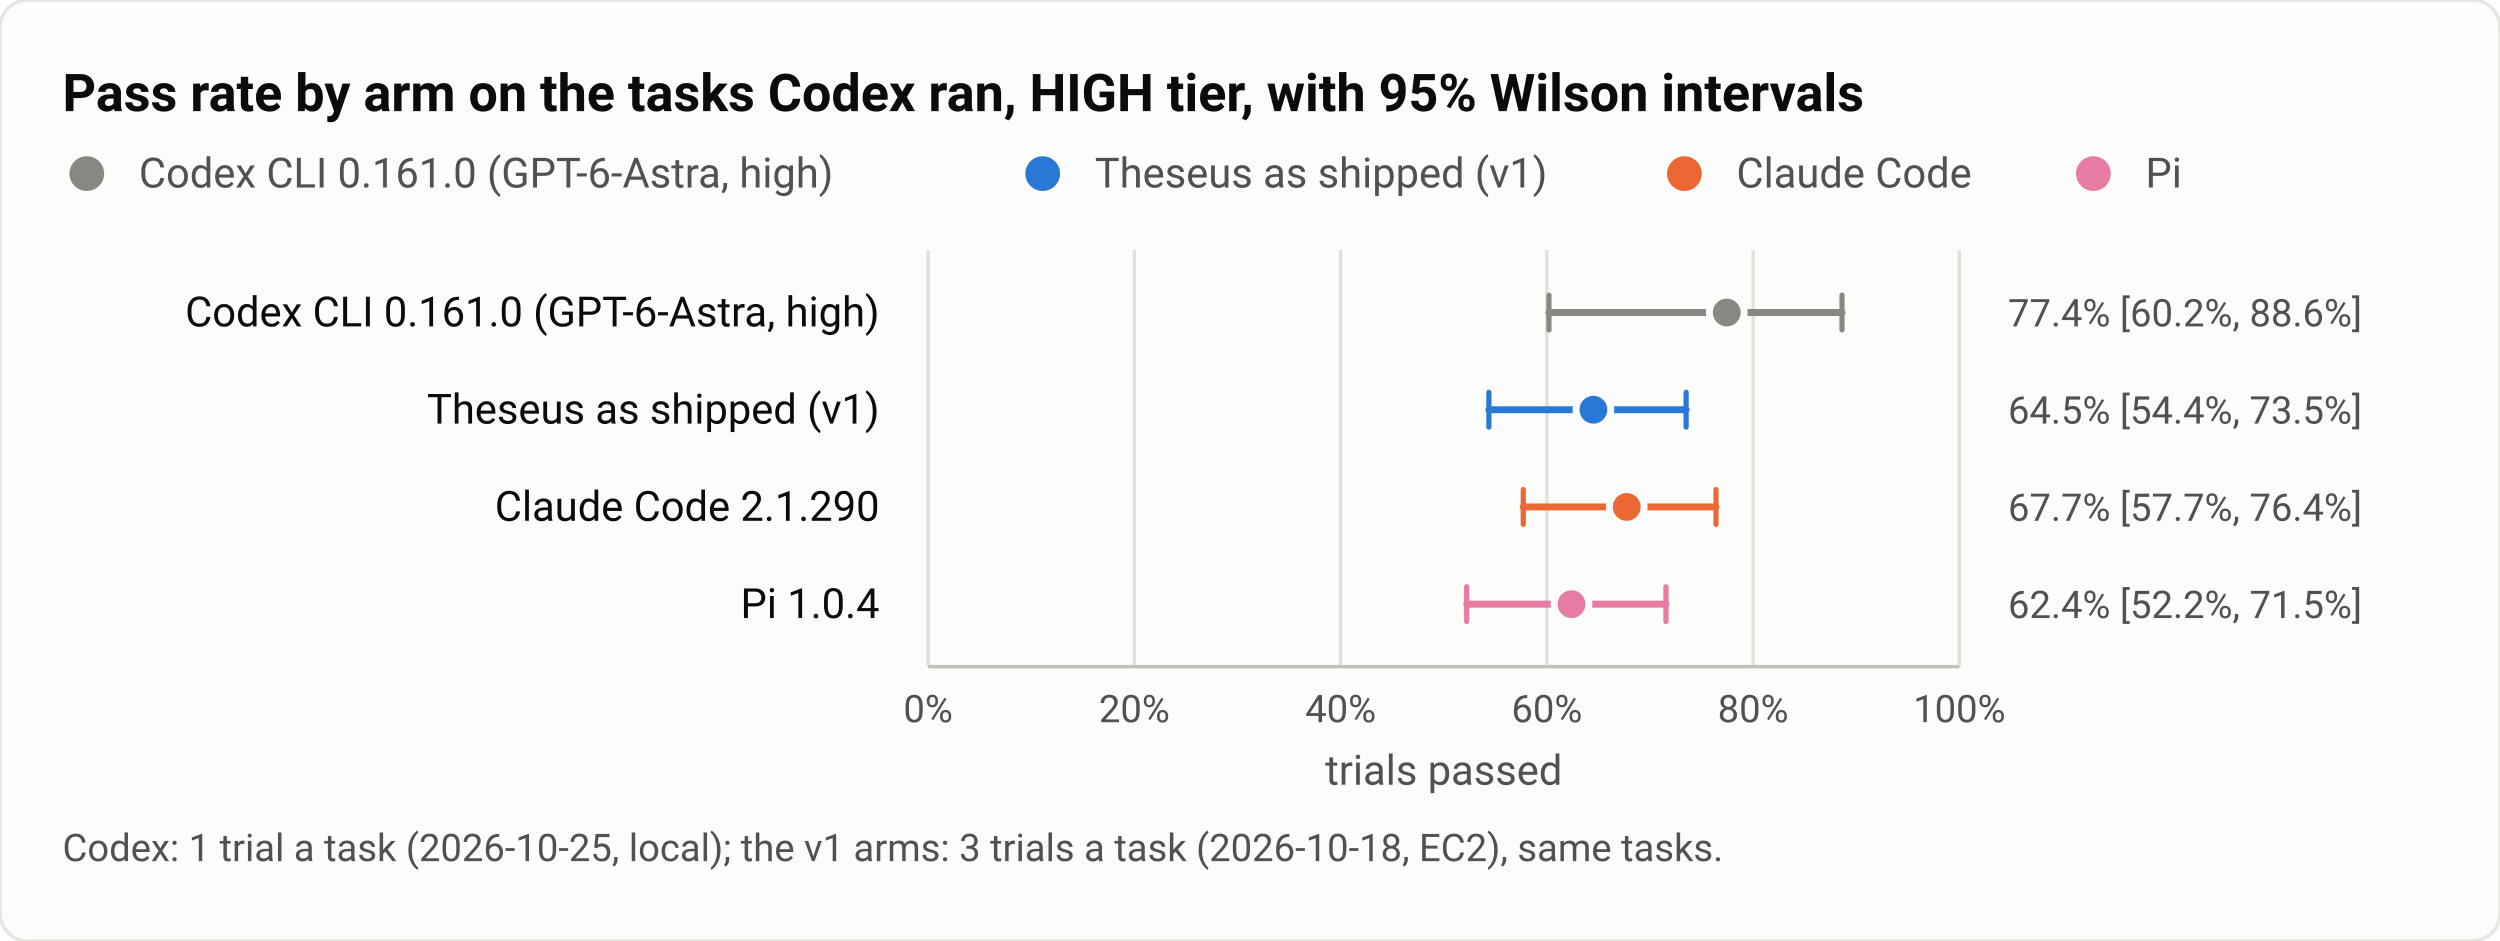
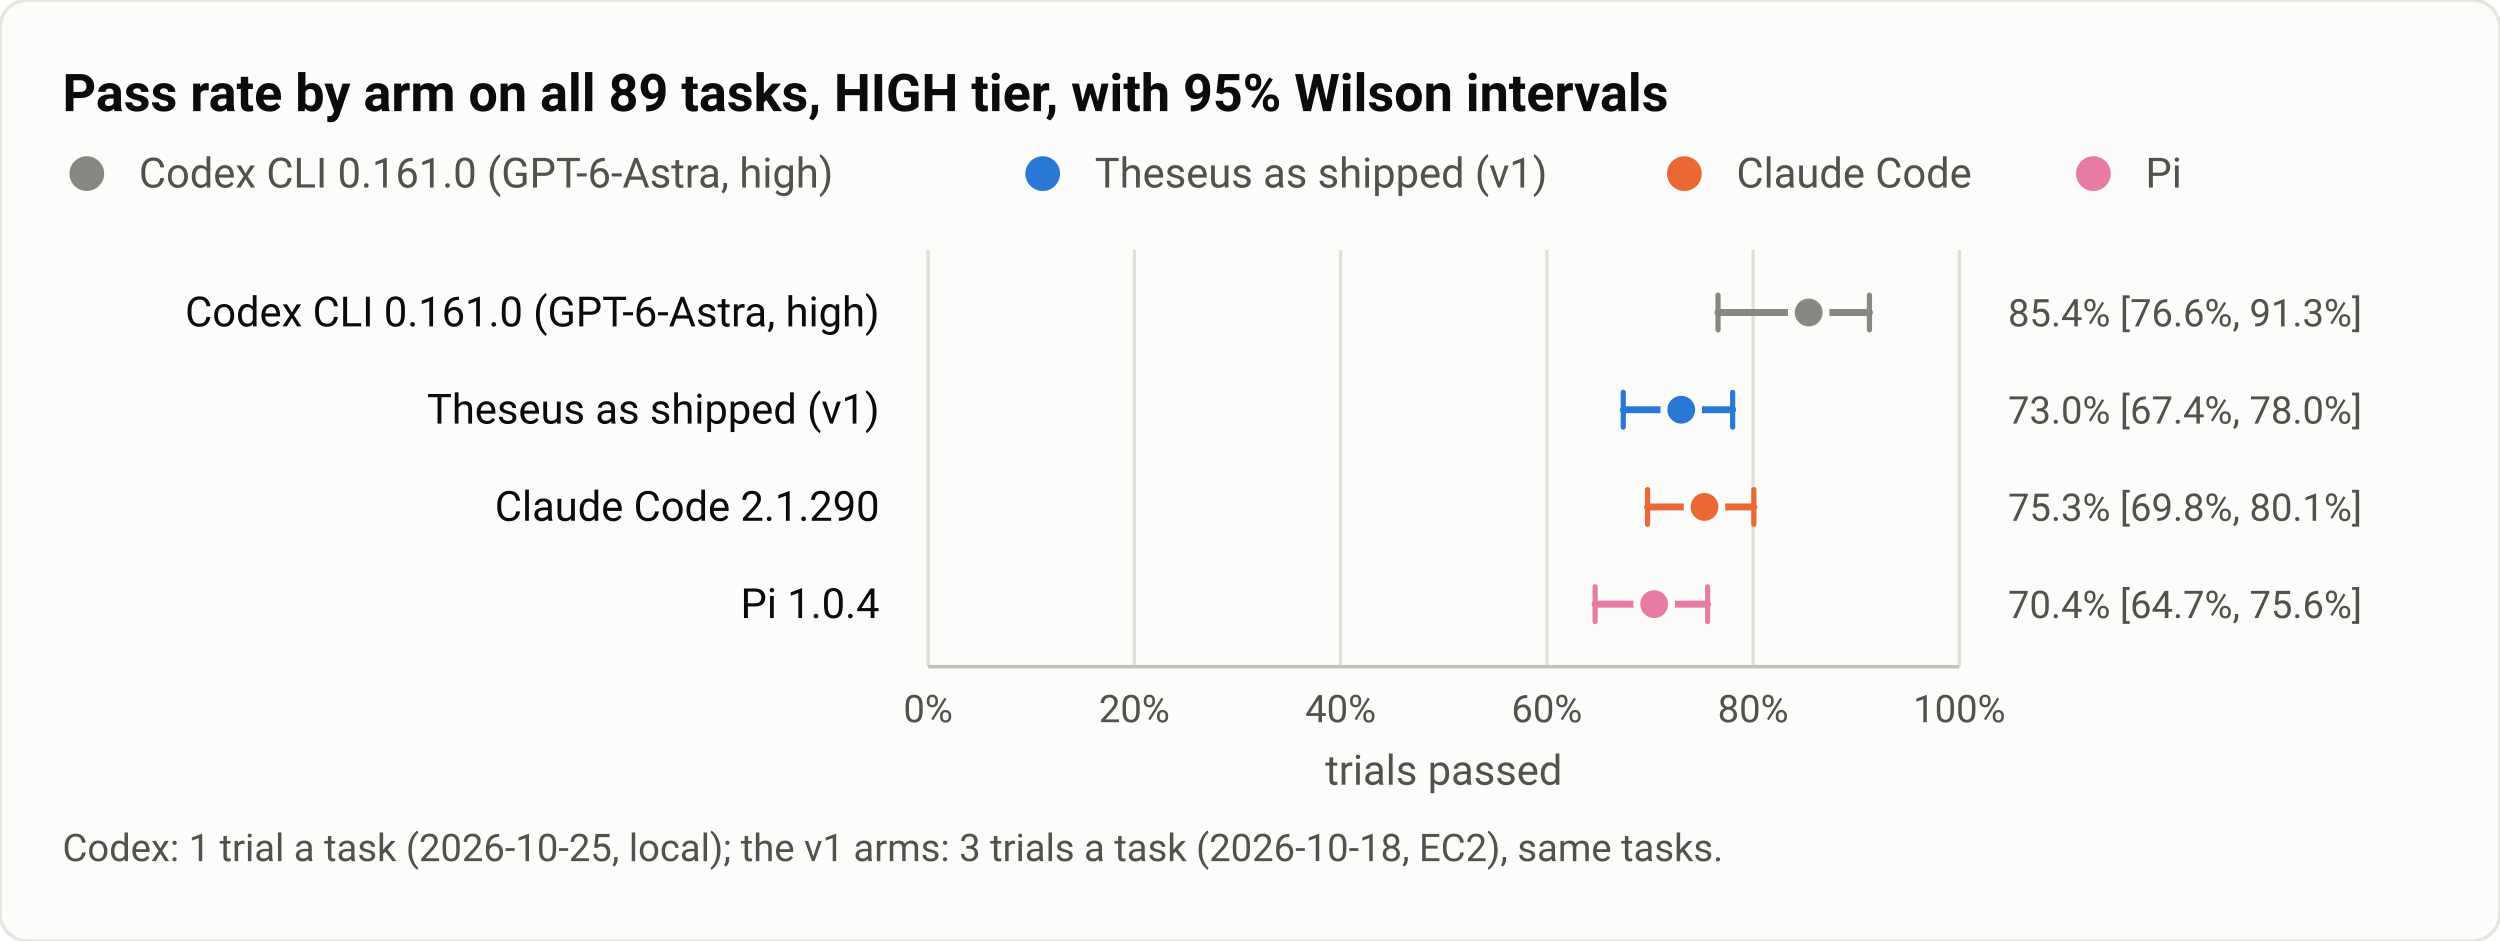
<svg xmlns="http://www.w3.org/2000/svg" width="720" height="271" viewBox="0 0 720 271" role="img" aria-labelledby="t-pass-rates-codex t-pass-rates-codex-d" font-family="system-ui, -apple-system, 'Segoe UI', Roboto, Helvetica, Arial, sans-serif">
  <rect width="720" height="271" rx="8" fill="#fcfcfb" stroke="#e6e5df" />
-   <text x="18.0" y="32.0" font-size="15" fill="#0b0b0b" font-weight="600">Pass rate by arm on the tasks Codex ran, HIGH tier, with 95% Wilson intervals</text>
+   <text x="18.0" y="32.0" font-size="15" fill="#0b0b0b" font-weight="600">Pass rate by arm on all 89 tasks, HIGH tier, with 95% Wilson intervals</text>
  <circle cx="25.0" cy="50.0" r="5" fill="#898781" />
  <text x="40.0" y="54.0" font-size="12" fill="#52514e">Codex CLI 0.161.0 (GPT-6-Astra, high)</text>
  <circle cx="300.3" cy="50.0" r="5" fill="#2a78d6" />
  <text x="315.3" y="54.0" font-size="12" fill="#52514e">Theseus as shipped (v1)</text>
  <circle cx="485.1" cy="50.0" r="5" fill="#eb6834" />
  <text x="500.1" y="54.0" font-size="12" fill="#52514e">Claude Code</text>
  <circle cx="602.9" cy="50.0" r="5" fill="#e87ba4" />
  <text x="617.9" y="54.0" font-size="12" fill="#52514e">Pi</text>
  <line x1="267.3" y1="72.0" x2="267.3" y2="192.0" stroke="#e1e0d9" stroke-width="1" />
  <line x1="326.7" y1="72.0" x2="326.7" y2="192.0" stroke="#e1e0d9" stroke-width="1" />
  <line x1="386.1" y1="72.0" x2="386.1" y2="192.0" stroke="#e1e0d9" stroke-width="1" />
  <line x1="445.5" y1="72.0" x2="445.5" y2="192.0" stroke="#e1e0d9" stroke-width="1" />
  <line x1="504.9" y1="72.0" x2="504.9" y2="192.0" stroke="#e1e0d9" stroke-width="1" />
  <line x1="564.3" y1="72.0" x2="564.3" y2="192.0" stroke="#e1e0d9" stroke-width="1" />
  <text x="253.3" y="94.0" font-size="12" fill="#0b0b0b" text-anchor="end">Codex CLI 0.161.0 (GPT-6-Astra, high)</text>
  <g>
-     <line x1="446.1" y1="90.0" x2="530.5" y2="90.0" stroke="#898781" stroke-width="2" stroke-linecap="round" />
-     <line x1="446.1" y1="85.0" x2="446.1" y2="95.0" stroke="#898781" stroke-width="1.5" stroke-linecap="round" />
-     <line x1="530.5" y1="85.0" x2="530.5" y2="95.0" stroke="#898781" stroke-width="1.5" stroke-linecap="round" />
-     <circle cx="497.3" cy="90.0" r="12" fill="transparent" />
-     <circle cx="497.3" cy="90.0" r="5" fill="#898781" stroke="#fcfcfb" stroke-width="2" />
+     <line x1="494.8" y1="90.0" x2="538.4" y2="90.0" stroke="#898781" stroke-width="2" stroke-linecap="round" />
+     <line x1="494.8" y1="85.0" x2="494.8" y2="95.0" stroke="#898781" stroke-width="1.5" stroke-linecap="round" />
+     <line x1="538.4" y1="85.0" x2="538.4" y2="95.0" stroke="#898781" stroke-width="1.5" stroke-linecap="round" />
+     <circle cx="520.9" cy="90.0" r="12" fill="transparent" />
+     <circle cx="520.9" cy="90.0" r="5" fill="#898781" stroke="#fcfcfb" stroke-width="2" />
  </g>
-   <text x="578.3" y="94.0" font-size="11" fill="#52514e" style="font-variant-numeric: tabular-nums">77.4%  [60.2%, 88.6%]</text>
+   <text x="578.3" y="94.0" font-size="11" fill="#52514e" style="font-variant-numeric: tabular-nums">85.4%  [76.6%, 91.3%]</text>
  <text x="253.3" y="122.0" font-size="12" fill="#0b0b0b" text-anchor="end">Theseus as shipped (v1)</text>
  <g>
-     <line x1="428.8" y1="118.0" x2="485.6" y2="118.0" stroke="#2a78d6" stroke-width="2" stroke-linecap="round" />
-     <line x1="428.8" y1="113.0" x2="428.8" y2="123.0" stroke="#2a78d6" stroke-width="1.5" stroke-linecap="round" />
-     <line x1="485.6" y1="113.0" x2="485.6" y2="123.0" stroke="#2a78d6" stroke-width="1.5" stroke-linecap="round" />
-     <circle cx="458.9" cy="118.0" r="12" fill="transparent" />
-     <circle cx="458.9" cy="118.0" r="5" fill="#2a78d6" stroke="#fcfcfb" stroke-width="2" />
+     <line x1="467.5" y1="118.0" x2="499.0" y2="118.0" stroke="#2a78d6" stroke-width="2" stroke-linecap="round" />
+     <line x1="467.5" y1="113.0" x2="467.5" y2="123.0" stroke="#2a78d6" stroke-width="1.5" stroke-linecap="round" />
+     <line x1="499.0" y1="113.0" x2="499.0" y2="123.0" stroke="#2a78d6" stroke-width="1.5" stroke-linecap="round" />
+     <circle cx="484.2" cy="118.0" r="12" fill="transparent" />
+     <circle cx="484.2" cy="118.0" r="5" fill="#2a78d6" stroke="#fcfcfb" stroke-width="2" />
  </g>
-   <text x="578.3" y="122.0" font-size="11" fill="#52514e" style="font-variant-numeric: tabular-nums">64.5%  [54.4%, 73.5%]</text>
+   <text x="578.3" y="122.0" font-size="11" fill="#52514e" style="font-variant-numeric: tabular-nums">73.0%  [67.4%, 78.0%]</text>
  <text x="253.3" y="150.0" font-size="12" fill="#0b0b0b" text-anchor="end">Claude Code 2.1.290</text>
  <g>
-     <line x1="438.7" y1="146.0" x2="494.2" y2="146.0" stroke="#eb6834" stroke-width="2" stroke-linecap="round" />
-     <line x1="438.7" y1="141.0" x2="438.7" y2="151.0" stroke="#eb6834" stroke-width="1.5" stroke-linecap="round" />
-     <line x1="494.2" y1="141.0" x2="494.2" y2="151.0" stroke="#eb6834" stroke-width="1.5" stroke-linecap="round" />
-     <circle cx="468.5" cy="146.0" r="12" fill="transparent" />
-     <circle cx="468.5" cy="146.0" r="5" fill="#eb6834" stroke="#fcfcfb" stroke-width="2" />
+     <line x1="474.5" y1="146.0" x2="505.1" y2="146.0" stroke="#eb6834" stroke-width="2" stroke-linecap="round" />
+     <line x1="474.5" y1="141.0" x2="474.5" y2="151.0" stroke="#eb6834" stroke-width="1.5" stroke-linecap="round" />
+     <line x1="505.1" y1="141.0" x2="505.1" y2="151.0" stroke="#eb6834" stroke-width="1.5" stroke-linecap="round" />
+     <circle cx="490.9" cy="146.0" r="12" fill="transparent" />
+     <circle cx="490.9" cy="146.0" r="5" fill="#eb6834" stroke="#fcfcfb" stroke-width="2" />
  </g>
-   <text x="578.3" y="150.0" font-size="11" fill="#52514e" style="font-variant-numeric: tabular-nums">67.7%  [57.7%, 76.4%]</text>
+   <text x="578.3" y="150.0" font-size="11" fill="#52514e" style="font-variant-numeric: tabular-nums">75.3%  [69.8%, 80.1%]</text>
  <text x="253.3" y="178.0" font-size="12" fill="#0b0b0b" text-anchor="end">Pi 1.0.4</text>
  <g>
-     <line x1="422.4" y1="174.0" x2="479.8" y2="174.0" stroke="#e87ba4" stroke-width="2" stroke-linecap="round" />
-     <line x1="422.4" y1="169.0" x2="422.4" y2="179.0" stroke="#e87ba4" stroke-width="1.5" stroke-linecap="round" />
-     <line x1="479.8" y1="169.0" x2="479.8" y2="179.0" stroke="#e87ba4" stroke-width="1.5" stroke-linecap="round" />
-     <circle cx="452.6" cy="174.0" r="12" fill="transparent" />
-     <circle cx="452.6" cy="174.0" r="5" fill="#e87ba4" stroke="#fcfcfb" stroke-width="2" />
+     <line x1="459.4" y1="174.0" x2="491.8" y2="174.0" stroke="#e87ba4" stroke-width="2" stroke-linecap="round" />
+     <line x1="459.4" y1="169.0" x2="459.4" y2="179.0" stroke="#e87ba4" stroke-width="1.5" stroke-linecap="round" />
+     <line x1="491.8" y1="169.0" x2="491.8" y2="179.0" stroke="#e87ba4" stroke-width="1.5" stroke-linecap="round" />
+     <circle cx="476.4" cy="174.0" r="12" fill="transparent" />
+     <circle cx="476.4" cy="174.0" r="5" fill="#e87ba4" stroke="#fcfcfb" stroke-width="2" />
  </g>
-   <text x="578.3" y="178.0" font-size="11" fill="#52514e" style="font-variant-numeric: tabular-nums">62.4%  [52.2%, 71.5%]</text>
+   <text x="578.3" y="178.0" font-size="11" fill="#52514e" style="font-variant-numeric: tabular-nums">70.4%  [64.7%, 75.6%]</text>
  <line x1="267.3" y1="192.0" x2="564.3" y2="192.0" stroke="#c3c2b7" stroke-width="1" />
  <text x="267.3" y="208.0" font-size="11" fill="#52514e" text-anchor="middle" style="font-variant-numeric: tabular-nums">0%</text>
  <text x="326.7" y="208.0" font-size="11" fill="#52514e" text-anchor="middle" style="font-variant-numeric: tabular-nums">20%</text>
  <text x="386.1" y="208.0" font-size="11" fill="#52514e" text-anchor="middle" style="font-variant-numeric: tabular-nums">40%</text>
  <text x="445.5" y="208.0" font-size="11" fill="#52514e" text-anchor="middle" style="font-variant-numeric: tabular-nums">60%</text>
  <text x="504.9" y="208.0" font-size="11" fill="#52514e" text-anchor="middle" style="font-variant-numeric: tabular-nums">80%</text>
  <text x="564.3" y="208.0" font-size="11" fill="#52514e" text-anchor="middle" style="font-variant-numeric: tabular-nums">100%</text>
  <text x="415.8" y="226.0" font-size="12" fill="#52514e" text-anchor="middle">trials passed</text>
  <text x="18.0" y="248.0" font-size="11" fill="#52514e">Codex: 1 trial a task (2026-10-25, local); the v1 arms: 3 trials a task (2026-10-18, EC2), same tasks.</text>
</svg>
